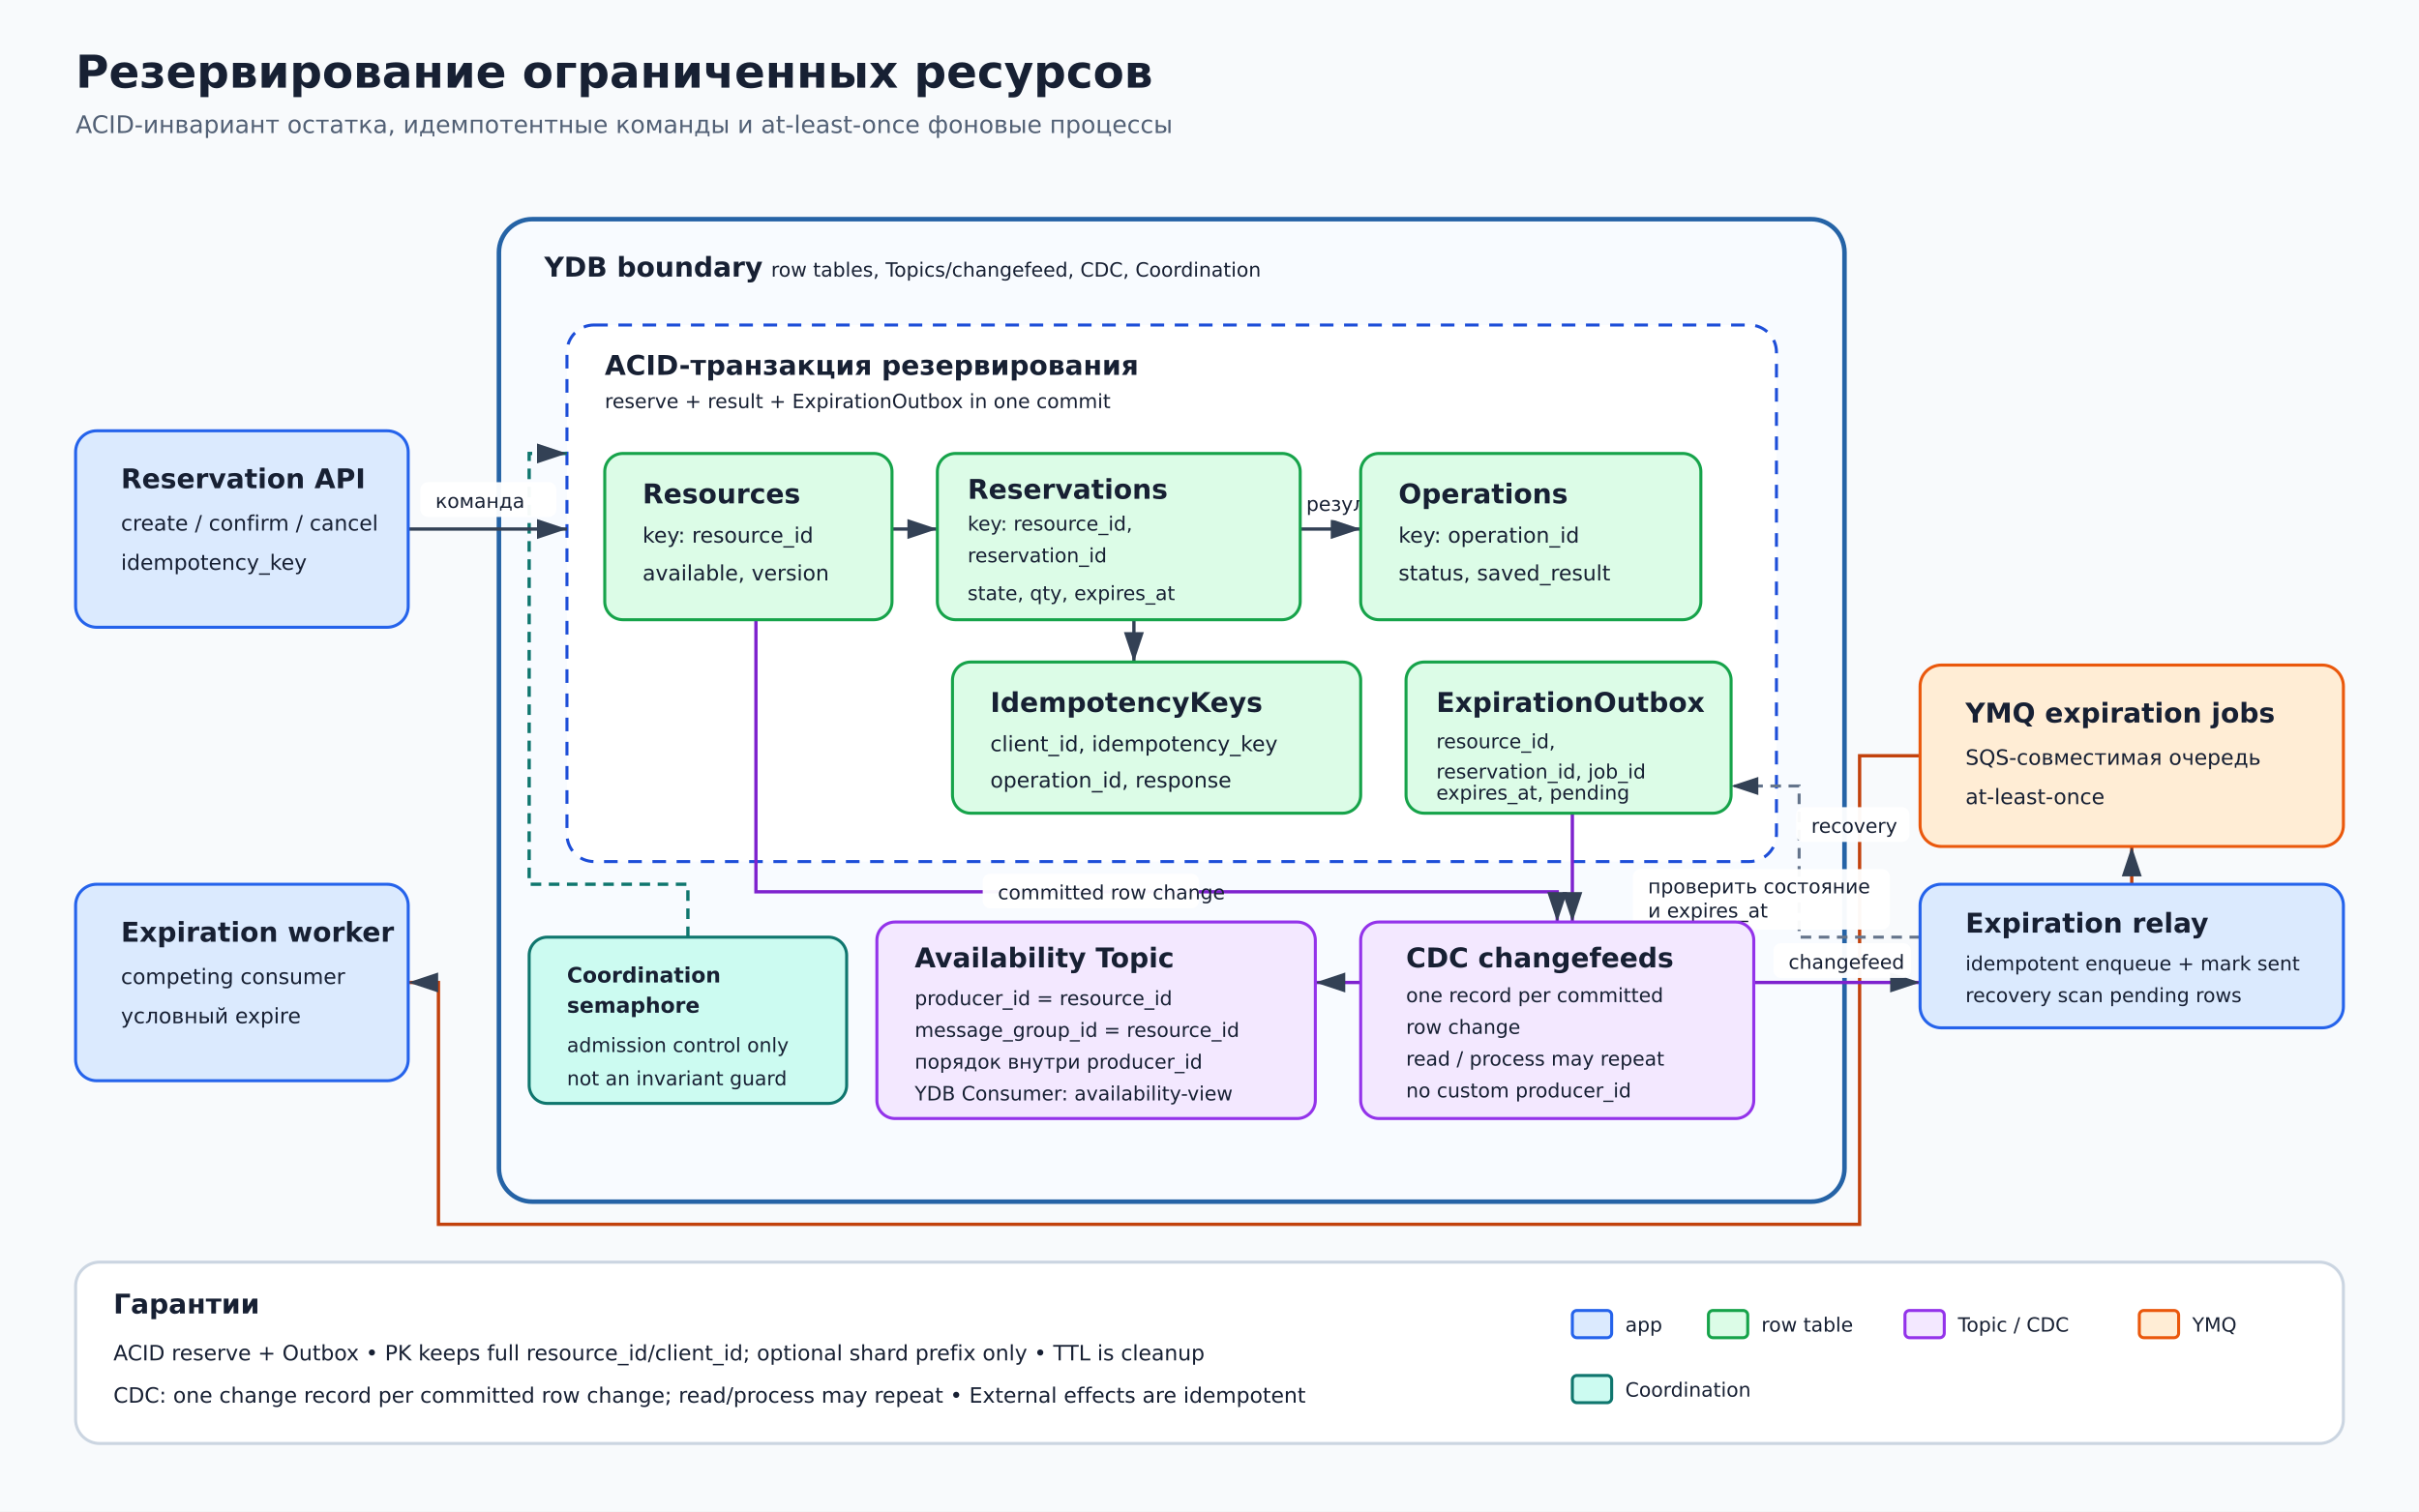
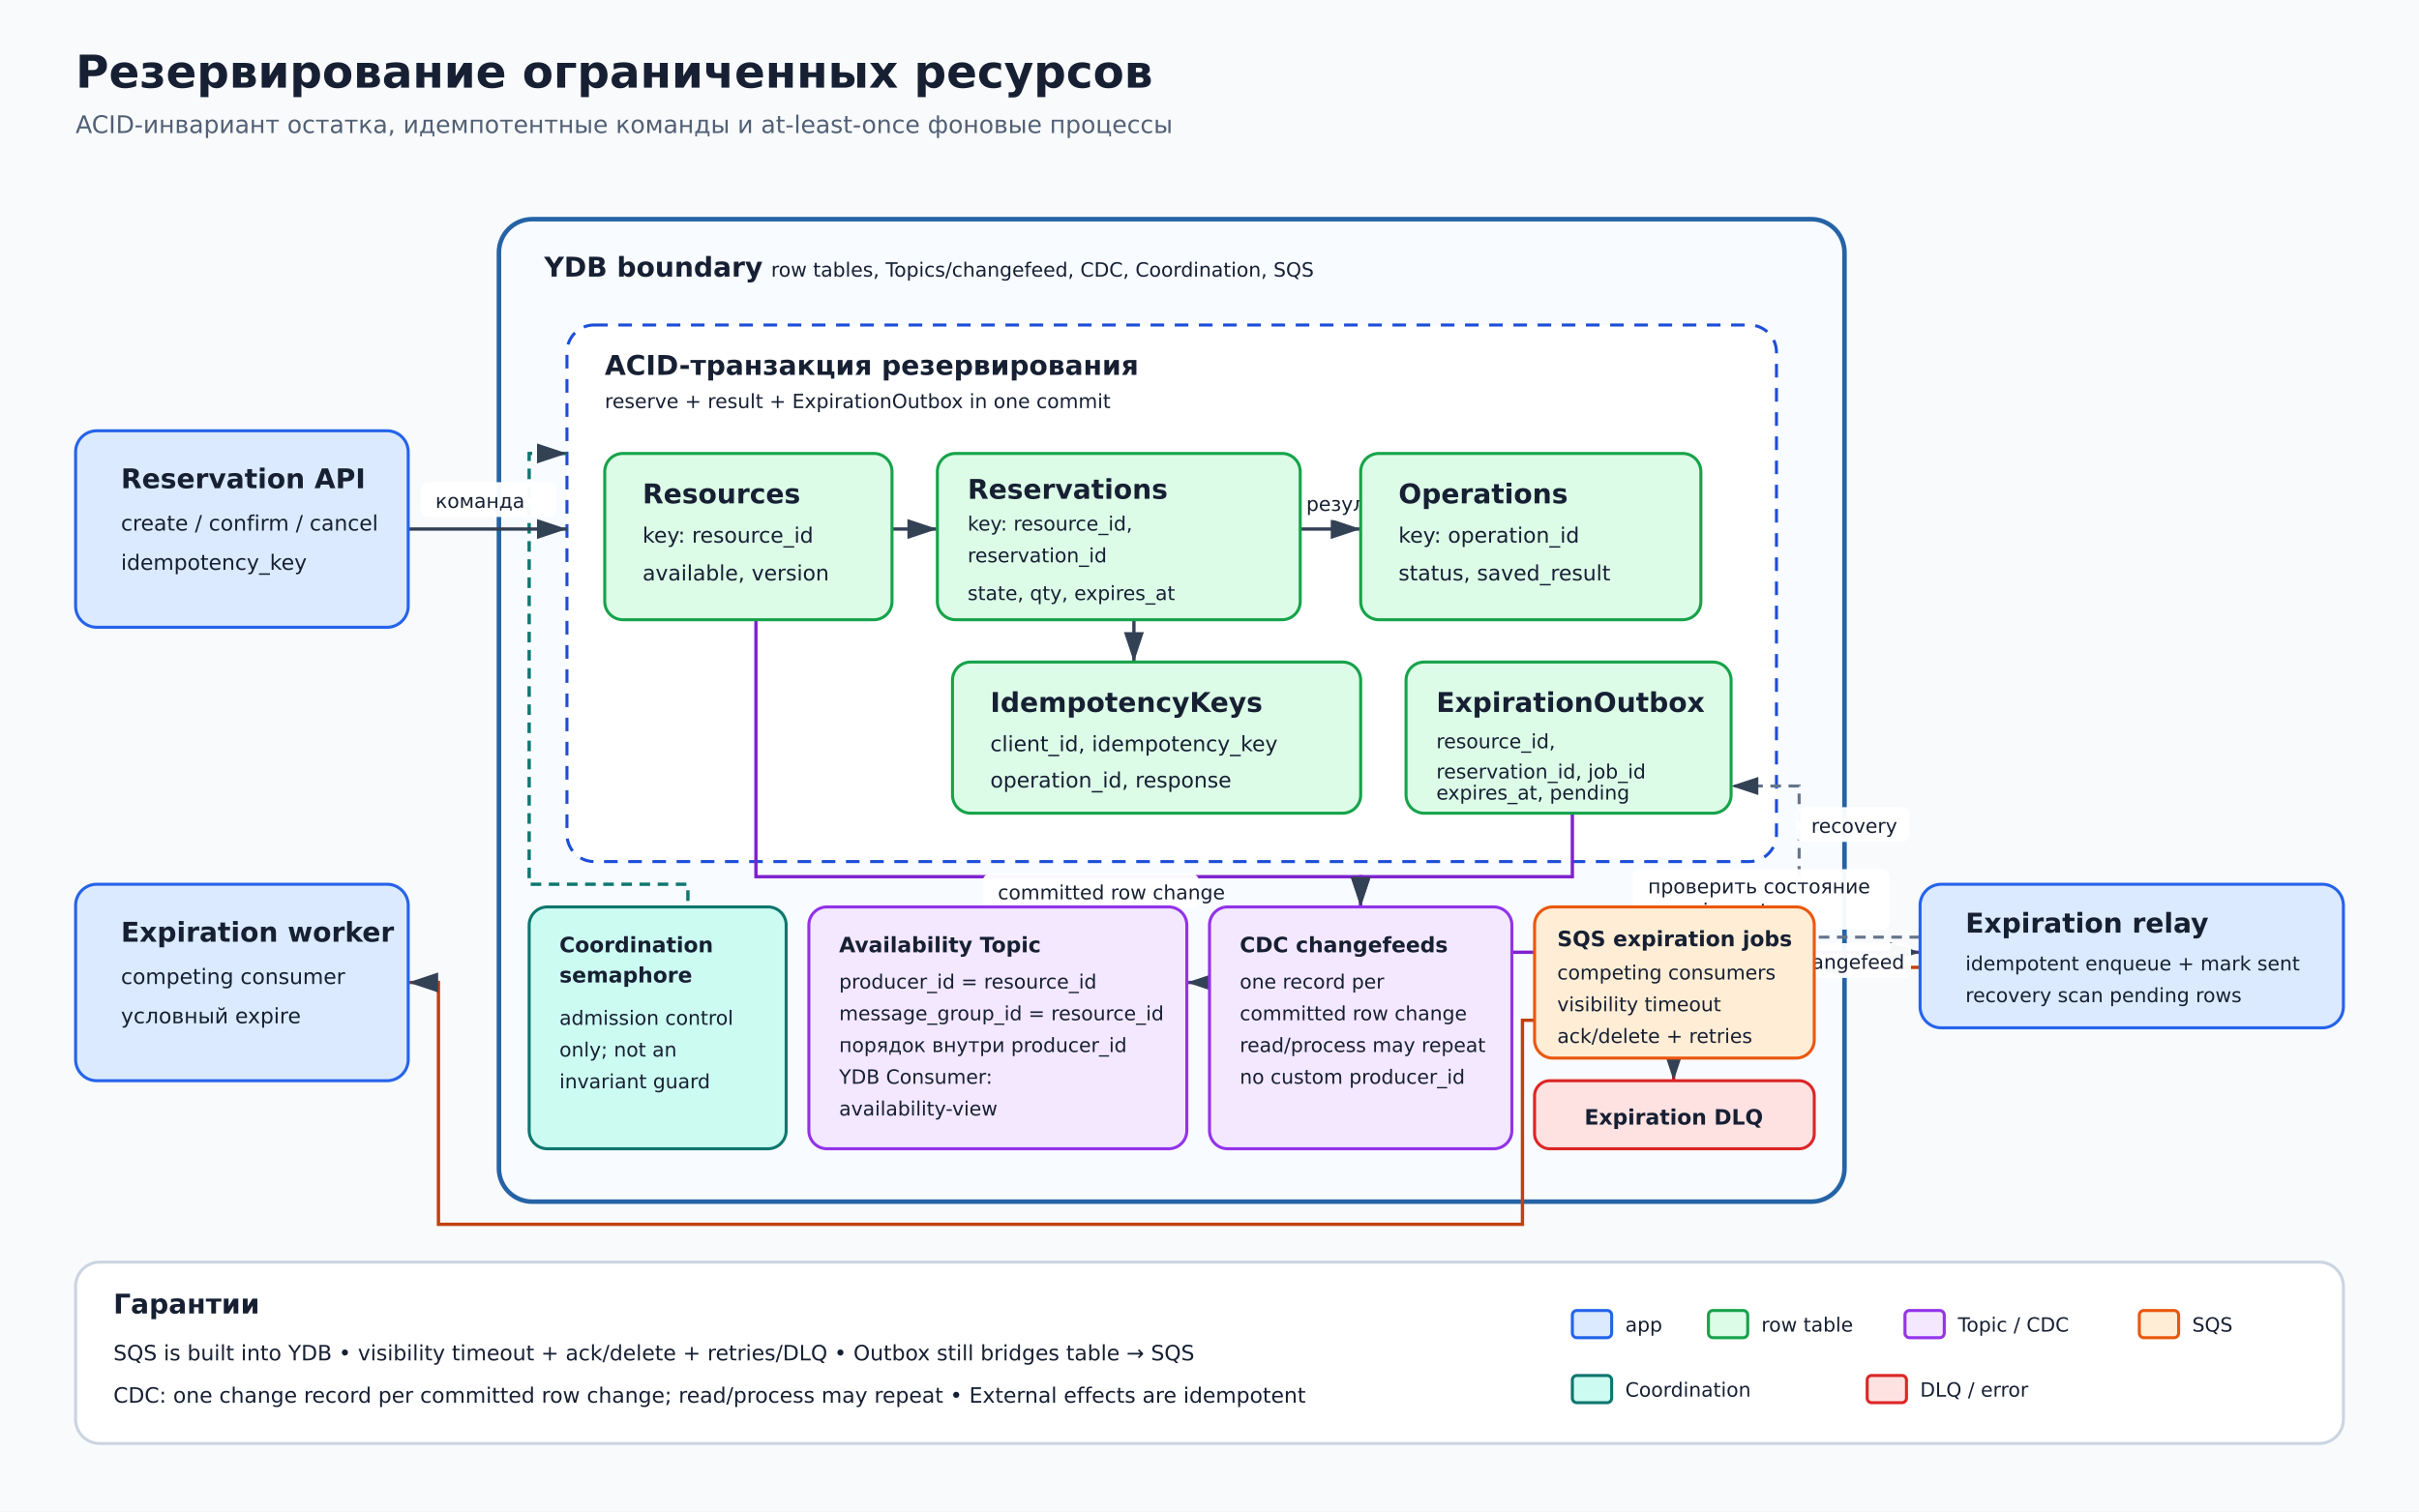
<svg xmlns="http://www.w3.org/2000/svg" version="1.1" viewBox="0 0 1600 1000" role="img" aria-labelledby="title desc">
  <defs>
    <marker id="arrow" markerWidth="10" markerHeight="10" refX="9" refY="3" orient="auto" markerUnits="strokeWidth">
      <path d="M0,0 L0,6 L9,3 z" fill="#334155" />
    </marker>
    <style>
      .txt { font-family: "DejaVu Sans", Arial, sans-serif; fill: #172033; }
      .title { font-size: 30px; font-weight: 700; }
      .subtitle { font-size: 16px; fill: #526075; }
      .box-title { font-size: 18px; font-weight: 700; }
      .body { font-size: 14px; }
      .small { font-size: 13px; }
      .boundary { fill: #f8fbff; stroke: #2563a6; stroke-width: 3; }
      .tx { fill: #ffffff; stroke: #1d4ed8; stroke-width: 2; stroke-dasharray: 9 7; }
      .app { fill: #dbeafe; stroke: #2563eb; stroke-width: 2; }
      .table { fill: #dcfce7; stroke: #16a34a; stroke-width: 2; }
      .topic { fill: #f3e8ff; stroke: #9333ea; stroke-width: 2; }
-       .ymq { fill: #ffedd5; stroke: #ea580c; stroke-width: 2; }
+       .sqs { fill: #ffedd5; stroke: #ea580c; stroke-width: 2; }
      .coord { fill: #ccfbf1; stroke: #0f766e; stroke-width: 2; }
      .error { fill: #fee2e2; stroke: #dc2626; stroke-width: 2; }
      .flow { fill: none; stroke: #334155; stroke-width: 2.2; marker-end: url(#arrow); }
      .event { fill: none; stroke: #7e22ce; stroke-width: 2.2; marker-end: url(#arrow); }
      .queue { fill: none; stroke: #c2410c; stroke-width: 2.2; marker-end: url(#arrow); }
      .coord-flow { fill: none; stroke: #0f766e; stroke-width: 2.2; stroke-dasharray: 7 5; marker-end: url(#arrow); }
+       .error-flow { fill: none; stroke: #dc2626; stroke-width: 2.2; marker-end: url(#arrow); }
      .recovery { fill: none; stroke: #64748b; stroke-width: 2; stroke-dasharray: 7 5; marker-end: url(#arrow); }
      .label-bg { fill: #ffffff; opacity: 0.96; }
    </style>
  </defs>
  <rect x="0" y="0" width="1600" height="1000" fill="#f8fafc" />
  <text class="txt title" x="50" y="58">Резервирование ограниченных ресурсов</text>
  <text class="txt subtitle" x="50" y="88">ACID-инвариант остатка, идемпотентные команды и at-least-once фоновые процессы</text>
  <rect class="boundary" x="330" y="145" width="890" height="650" rx="22" />
  <text class="txt box-title" x="360" y="183">YDB boundary</text>
-   <text class="txt small" x="510" y="183">row tables, Topics/changefeed, CDC, Coordination</text>
+   <text class="txt small" x="510" y="183">row tables, Topics/changefeed, CDC, Coordination, SQS</text>
  <rect class="tx" x="375" y="215" width="800" height="355" rx="18" />
  <text class="txt box-title" x="400" y="248">ACID-транзакция резервирования</text>
  <text class="txt small" x="400" y="270">reserve + result + ExpirationOutbox in one commit</text>
  <path class="coord-flow" d="M455 620 V585 H350 V300 H375" />
  <path class="flow" d="M270 350 H375" />
  <path class="flow" d="M590 350 H620" />
  <path class="flow" d="M860 350 H900" />
  <path class="flow" d="M750 410 V438" />
-   <path class="queue" d="M1270 500 H1230 V810 H290 V650 H270" />
-   <path class="event" d="M500 410 V590 H1030 V610" />
-   <path class="event" d="M1040 538 V610" />
-   <path class="event" d="M1160 650 H1270" />
-   <path class="event" d="M900 650 H870" />
-   <path class="queue" d="M1410 585 V560" />
+   <path class="event" d="M500 410 V580 H900 V600" />
+   <path class="event" d="M1040 538 V580 H900 V600" />
+   <path class="event" d="M1000 630 H1270" />
+   <path class="event" d="M800 650 H785" />
+   <path class="queue" d="M1270 640 H1200" />
+   <path class="queue" d="M1015 675 H1007 V810 H290 V650 H270" />
+   <path class="error-flow" d="M1107 700 V715" />
  <path class="recovery" d="M1270 620 H1190 V520 H1145" />
  <rect class="label-bg" x="278" y="319" width="90" height="23" rx="5" />
  <text class="txt small" x="288" y="336">команда</text>
  <rect class="label-bg" x="613" y="322" width="66" height="22" rx="5" />
  <text class="txt small" x="620" y="338">создать</text>
  <rect class="label-bg" x="856" y="322" width="72" height="22" rx="5" />
  <text class="txt small" x="864" y="338">результат</text>
  <rect class="label-bg" x="650" y="578" width="143" height="23" rx="5" />
  <text class="txt small" x="660" y="595">committed row change</text>
  <rect class="label-bg" x="1173" y="624" width="91" height="23" rx="5" />
  <text class="txt small" x="1183" y="641">changefeed</text>
  <rect class="label-bg" x="1188" y="534" width="75" height="23" rx="5" />
  <text class="txt small" x="1198" y="551">recovery</text>
  <rect class="label-bg" x="1080" y="575" width="170" height="40" rx="5" />
  <text class="txt small" x="1090" y="591">проверить состояние</text>
  <text class="txt small" x="1090" y="607">и expires_at</text>
  <rect class="app" x="50" y="285" width="220" height="130" rx="14" />
  <text class="txt box-title" x="80" y="323">Reservation API</text>
  <text class="txt body" x="80" y="351">create / confirm / cancel</text>
  <text class="txt body" x="80" y="377">idempotency_key</text>
  <rect class="app" x="50" y="585" width="220" height="130" rx="14" />
  <text class="txt box-title" x="80" y="623">Expiration worker</text>
  <text class="txt body" x="80" y="651">competing consumer</text>
  <text class="txt body" x="80" y="677">условный expire</text>
  <rect class="table" x="400" y="300" width="190" height="110" rx="12" />
  <text class="txt box-title" x="425" y="333">Resources</text>
  <text class="txt body" x="425" y="359">key: resource_id</text>
  <text class="txt body" x="425" y="384">available, version</text>
  <rect class="table" x="620" y="300" width="240" height="110" rx="12" />
  <text class="txt box-title" x="640" y="330">Reservations</text>
  <text class="txt small" x="640" y="351">key: resource_id,</text>
  <text class="txt small" x="640" y="372">reservation_id</text>
  <text class="txt small" x="640" y="397">state, qty, expires_at</text>
  <rect class="table" x="900" y="300" width="225" height="110" rx="12" />
  <text class="txt box-title" x="925" y="333">Operations</text>
  <text class="txt body" x="925" y="359">key: operation_id</text>
  <text class="txt body" x="925" y="384">status, saved_result</text>
  <rect class="table" x="630" y="438" width="270" height="100" rx="12" />
  <text class="txt box-title" x="655" y="471">IdempotencyKeys</text>
  <text class="txt body" x="655" y="497">client_id, idempotency_key</text>
  <text class="txt body" x="655" y="521">operation_id, response</text>
  <rect class="table" x="930" y="438" width="215" height="100" rx="12" />
  <text class="txt box-title" x="950" y="471">ExpirationOutbox</text>
  <text class="txt small" x="950" y="495">resource_id,</text>
  <text class="txt small" x="950" y="515">reservation_id, job_id</text>
  <text class="txt small" x="950" y="529">expires_at, pending</text>
-   <rect class="coord" x="350" y="620" width="210" height="110" rx="12" />
-   <text class="txt body" x="375" y="650" font-weight="700">Coordination</text>
-   <text class="txt body" x="375" y="670" font-weight="700">semaphore</text>
-   <text class="txt small" x="375" y="696">admission control only</text>
-   <text class="txt small" x="375" y="718">not an invariant guard</text>
-   <rect class="topic" x="580" y="610" width="290" height="130" rx="12" />
-   <text class="txt box-title" x="605" y="640">Availability Topic</text>
-   <text class="txt small" x="605" y="665">producer_id = resource_id</text>
-   <text class="txt small" x="605" y="686">message_group_id = resource_id</text>
-   <text class="txt small" x="605" y="707">порядок внутри producer_id</text>
-   <text class="txt small" x="605" y="728">YDB Consumer: availability-view</text>
-   <rect class="topic" x="900" y="610" width="260" height="130" rx="12" />
-   <text class="txt box-title" x="930" y="640">CDC changefeeds</text>
-   <text class="txt small" x="930" y="663">one record per committed</text>
-   <text class="txt small" x="930" y="684">row change</text>
-   <text class="txt small" x="930" y="705">read / process may repeat</text>
-   <text class="txt small" x="930" y="726">no custom producer_id</text>
-   <rect class="ymq" x="1270" y="440" width="280" height="120" rx="14" />
-   <text class="txt box-title" x="1300" y="478">YMQ expiration jobs</text>
-   <text class="txt body" x="1300" y="506">SQS-совместимая очередь</text>
-   <text class="txt body" x="1300" y="532">at-least-once</text>
+   <rect class="coord" x="350" y="600" width="170" height="160" rx="12" />
+   <text class="txt body" x="370" y="630" font-weight="700">Coordination</text>
+   <text class="txt body" x="370" y="650" font-weight="700">semaphore</text>
+   <text class="txt small" x="370" y="678">admission control</text>
+   <text class="txt small" x="370" y="699">only; not an</text>
+   <text class="txt small" x="370" y="720">invariant guard</text>
+   <rect class="topic" x="535" y="600" width="250" height="160" rx="12" />
+   <text class="txt body" x="555" y="630" font-weight="700">Availability Topic</text>
+   <text class="txt small" x="555" y="654">producer_id = resource_id</text>
+   <text class="txt small" x="555" y="675">message_group_id = resource_id</text>
+   <text class="txt small" x="555" y="696">порядок внутри producer_id</text>
+   <text class="txt small" x="555" y="717">YDB Consumer:</text>
+   <text class="txt small" x="555" y="738">availability-view</text>
+   <rect class="topic" x="800" y="600" width="200" height="160" rx="12" />
+   <text class="txt body" x="820" y="630" font-weight="700">CDC changefeeds</text>
+   <text class="txt small" x="820" y="654">one record per</text>
+   <text class="txt small" x="820" y="675">committed row change</text>
+   <text class="txt small" x="820" y="696">read/process may repeat</text>
+   <text class="txt small" x="820" y="717">no custom producer_id</text>
+   <rect class="sqs" x="1015" y="600" width="185" height="100" rx="12" />
+   <text class="txt body" x="1030" y="626" font-weight="700">SQS expiration jobs</text>
+   <text class="txt small" x="1030" y="648">competing consumers</text>
+   <text class="txt small" x="1030" y="669">visibility timeout</text>
+   <text class="txt small" x="1030" y="690">ack/delete + retries</text>
+   <rect class="error" x="1015" y="715" width="185" height="45" rx="10" />
+   <text class="txt body" x="1048" y="744" font-weight="700">Expiration DLQ</text>
  <rect class="app" x="1270" y="585" width="280" height="95" rx="14" />
  <text class="txt box-title" x="1300" y="617">Expiration relay</text>
  <text class="txt small" x="1300" y="642">idempotent enqueue + mark sent</text>
  <text class="txt small" x="1300" y="663">recovery scan pending rows</text>
  <rect x="50" y="835" width="1500" height="120" rx="16" fill="#ffffff" stroke="#cbd5e1" stroke-width="2" />
  <text class="txt box-title" x="75" y="869">Гарантии</text>
-   <text class="txt body" x="75" y="900">ACID reserve + Outbox • PK keeps full resource_id/client_id; optional shard prefix only • TTL is cleanup</text>
+   <text class="txt body" x="75" y="900">SQS is built into YDB • visibility timeout + ack/delete + retries/DLQ • Outbox still bridges table → SQS</text>
  <text class="txt body" x="75" y="928">CDC: one change record per committed row change; read/process may repeat • External effects are idempotent</text>
  <rect class="app" x="1040" y="867" width="26" height="18" rx="3" />
  <text class="txt small" x="1075" y="881">app</text>
  <rect class="table" x="1130" y="867" width="26" height="18" rx="3" />
  <text class="txt small" x="1165" y="881">row table</text>
  <rect class="topic" x="1260" y="867" width="26" height="18" rx="3" />
  <text class="txt small" x="1295" y="881">Topic / CDC</text>
-   <rect class="ymq" x="1415" y="867" width="26" height="18" rx="3" />
-   <text class="txt small" x="1450" y="881">YMQ</text>
+   <rect class="sqs" x="1415" y="867" width="26" height="18" rx="3" />
+   <text class="txt small" x="1450" y="881">SQS</text>
  <rect class="coord" x="1040" y="910" width="26" height="18" rx="3" />
  <text class="txt small" x="1075" y="924">Coordination</text>
+   <rect class="error" x="1235" y="910" width="26" height="18" rx="3" />
+   <text class="txt small" x="1270" y="924">DLQ / error</text>
</svg>
